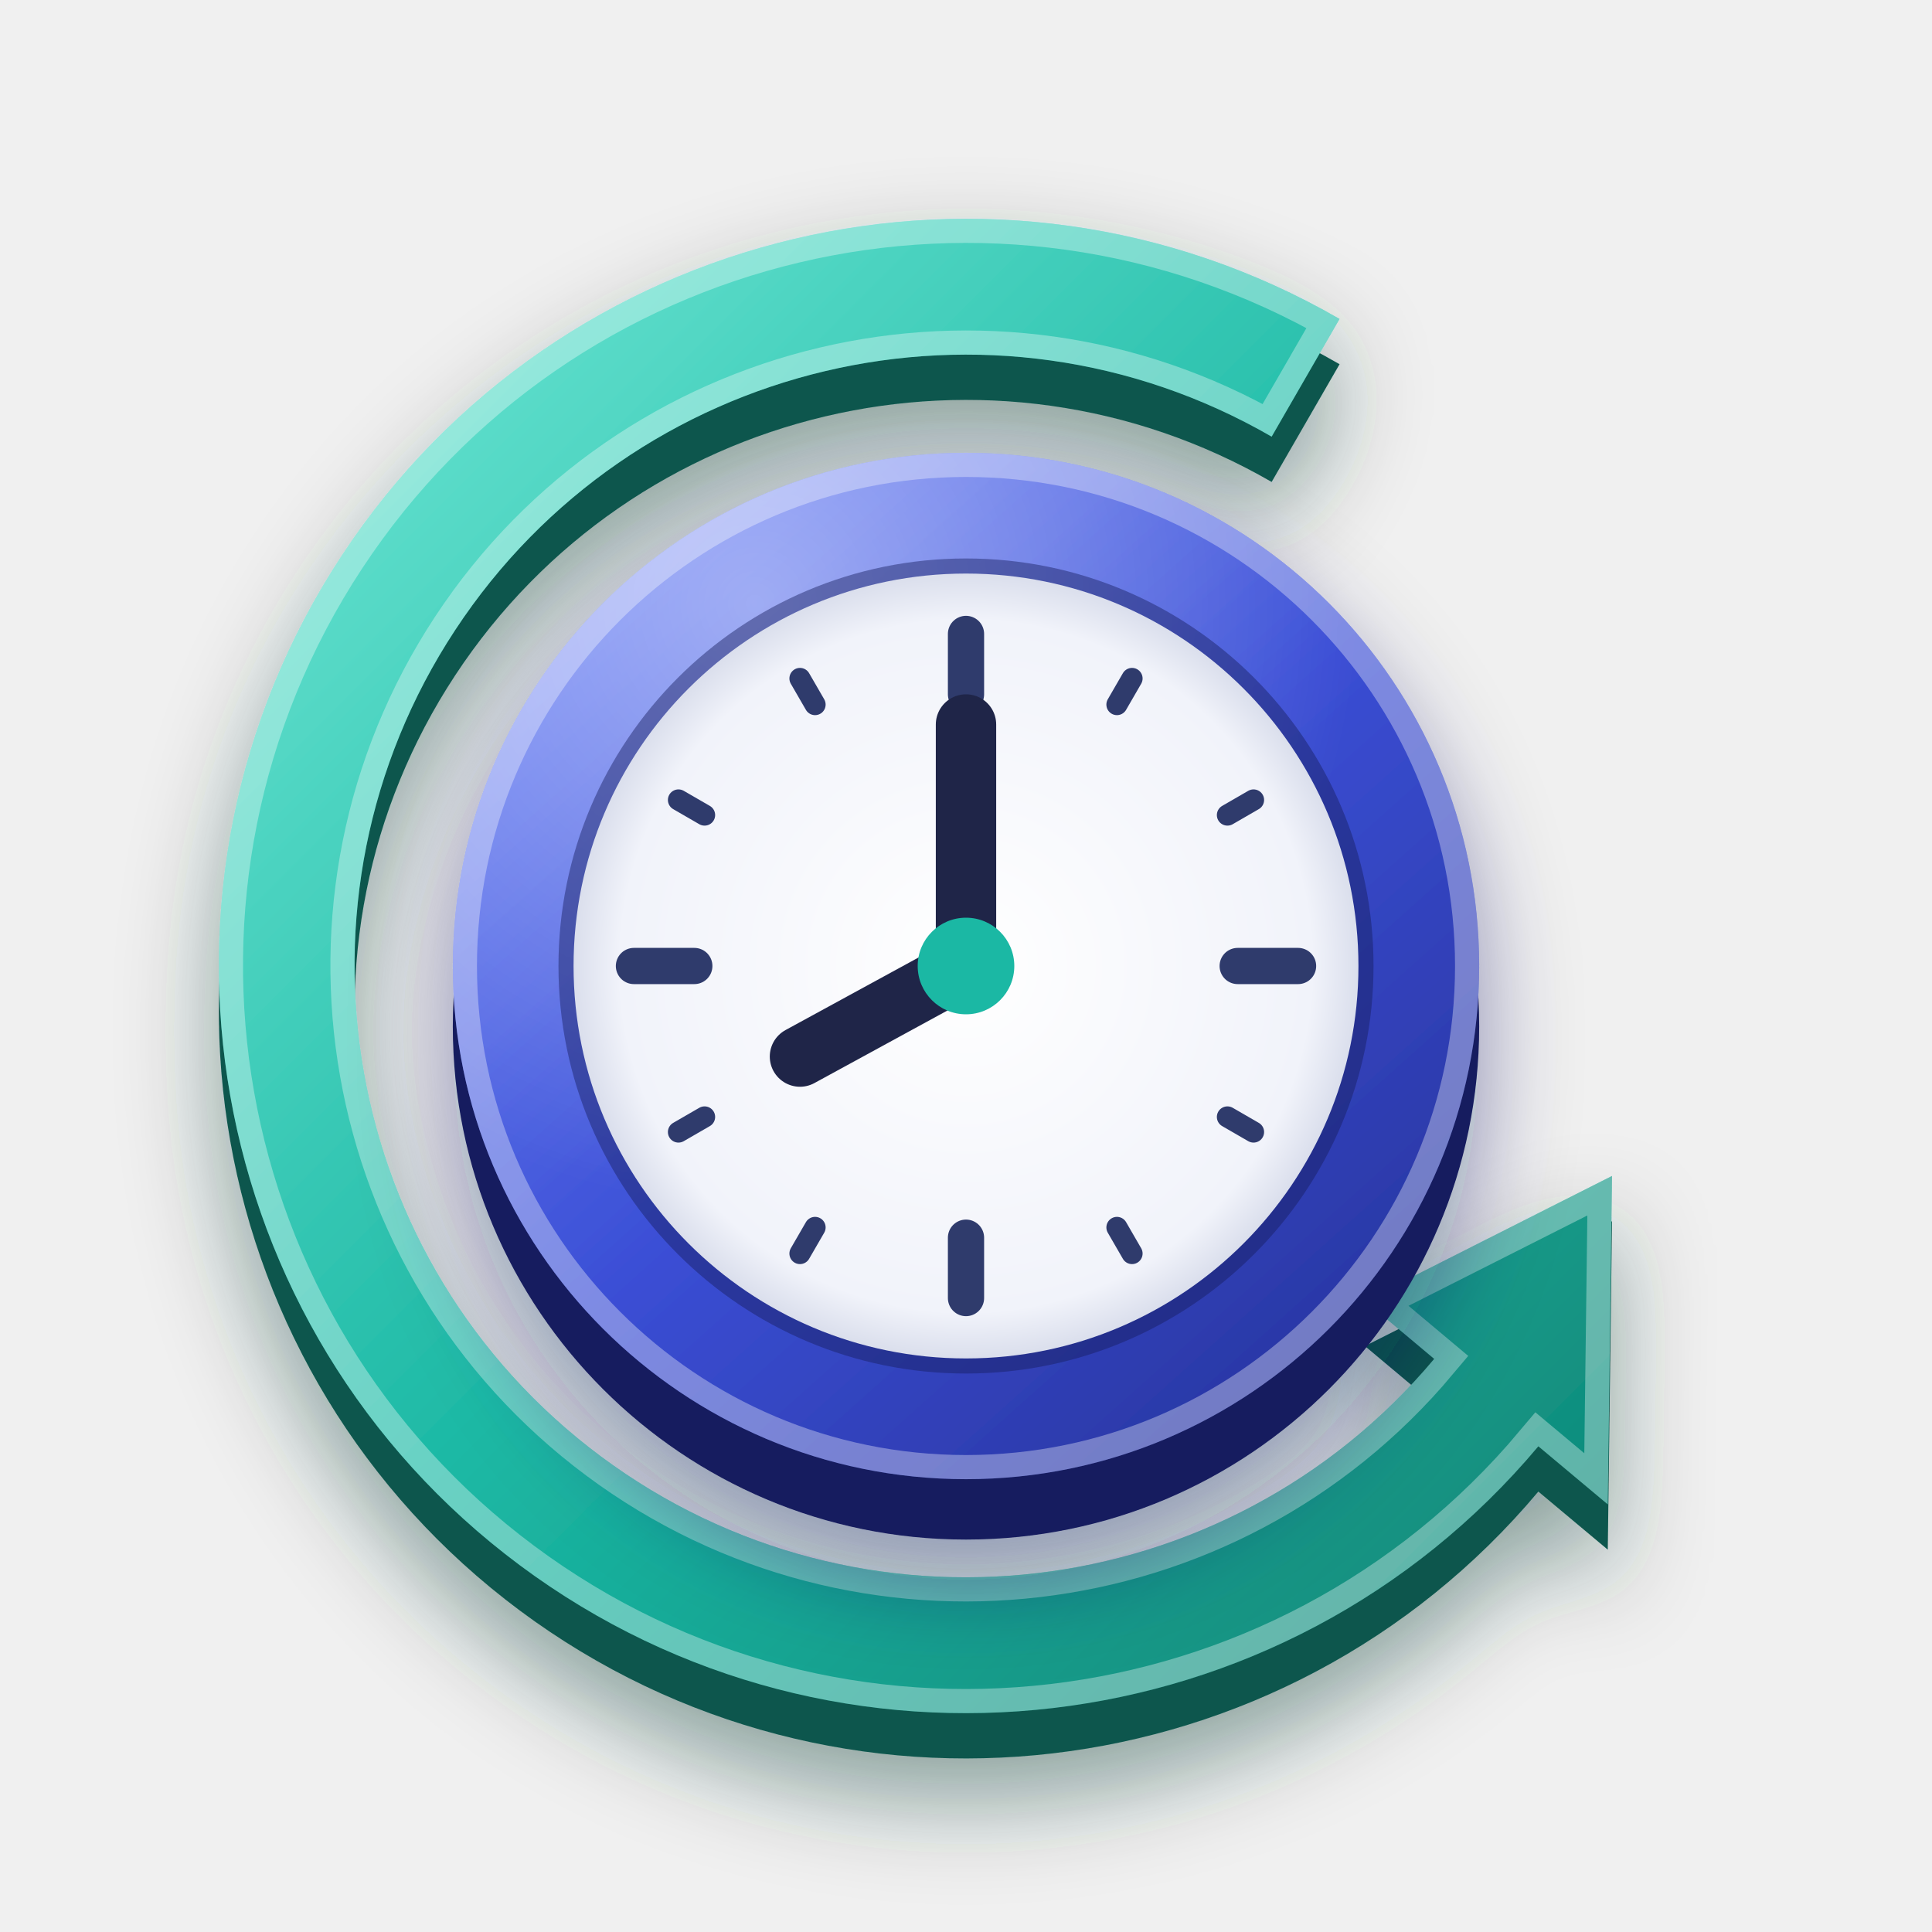
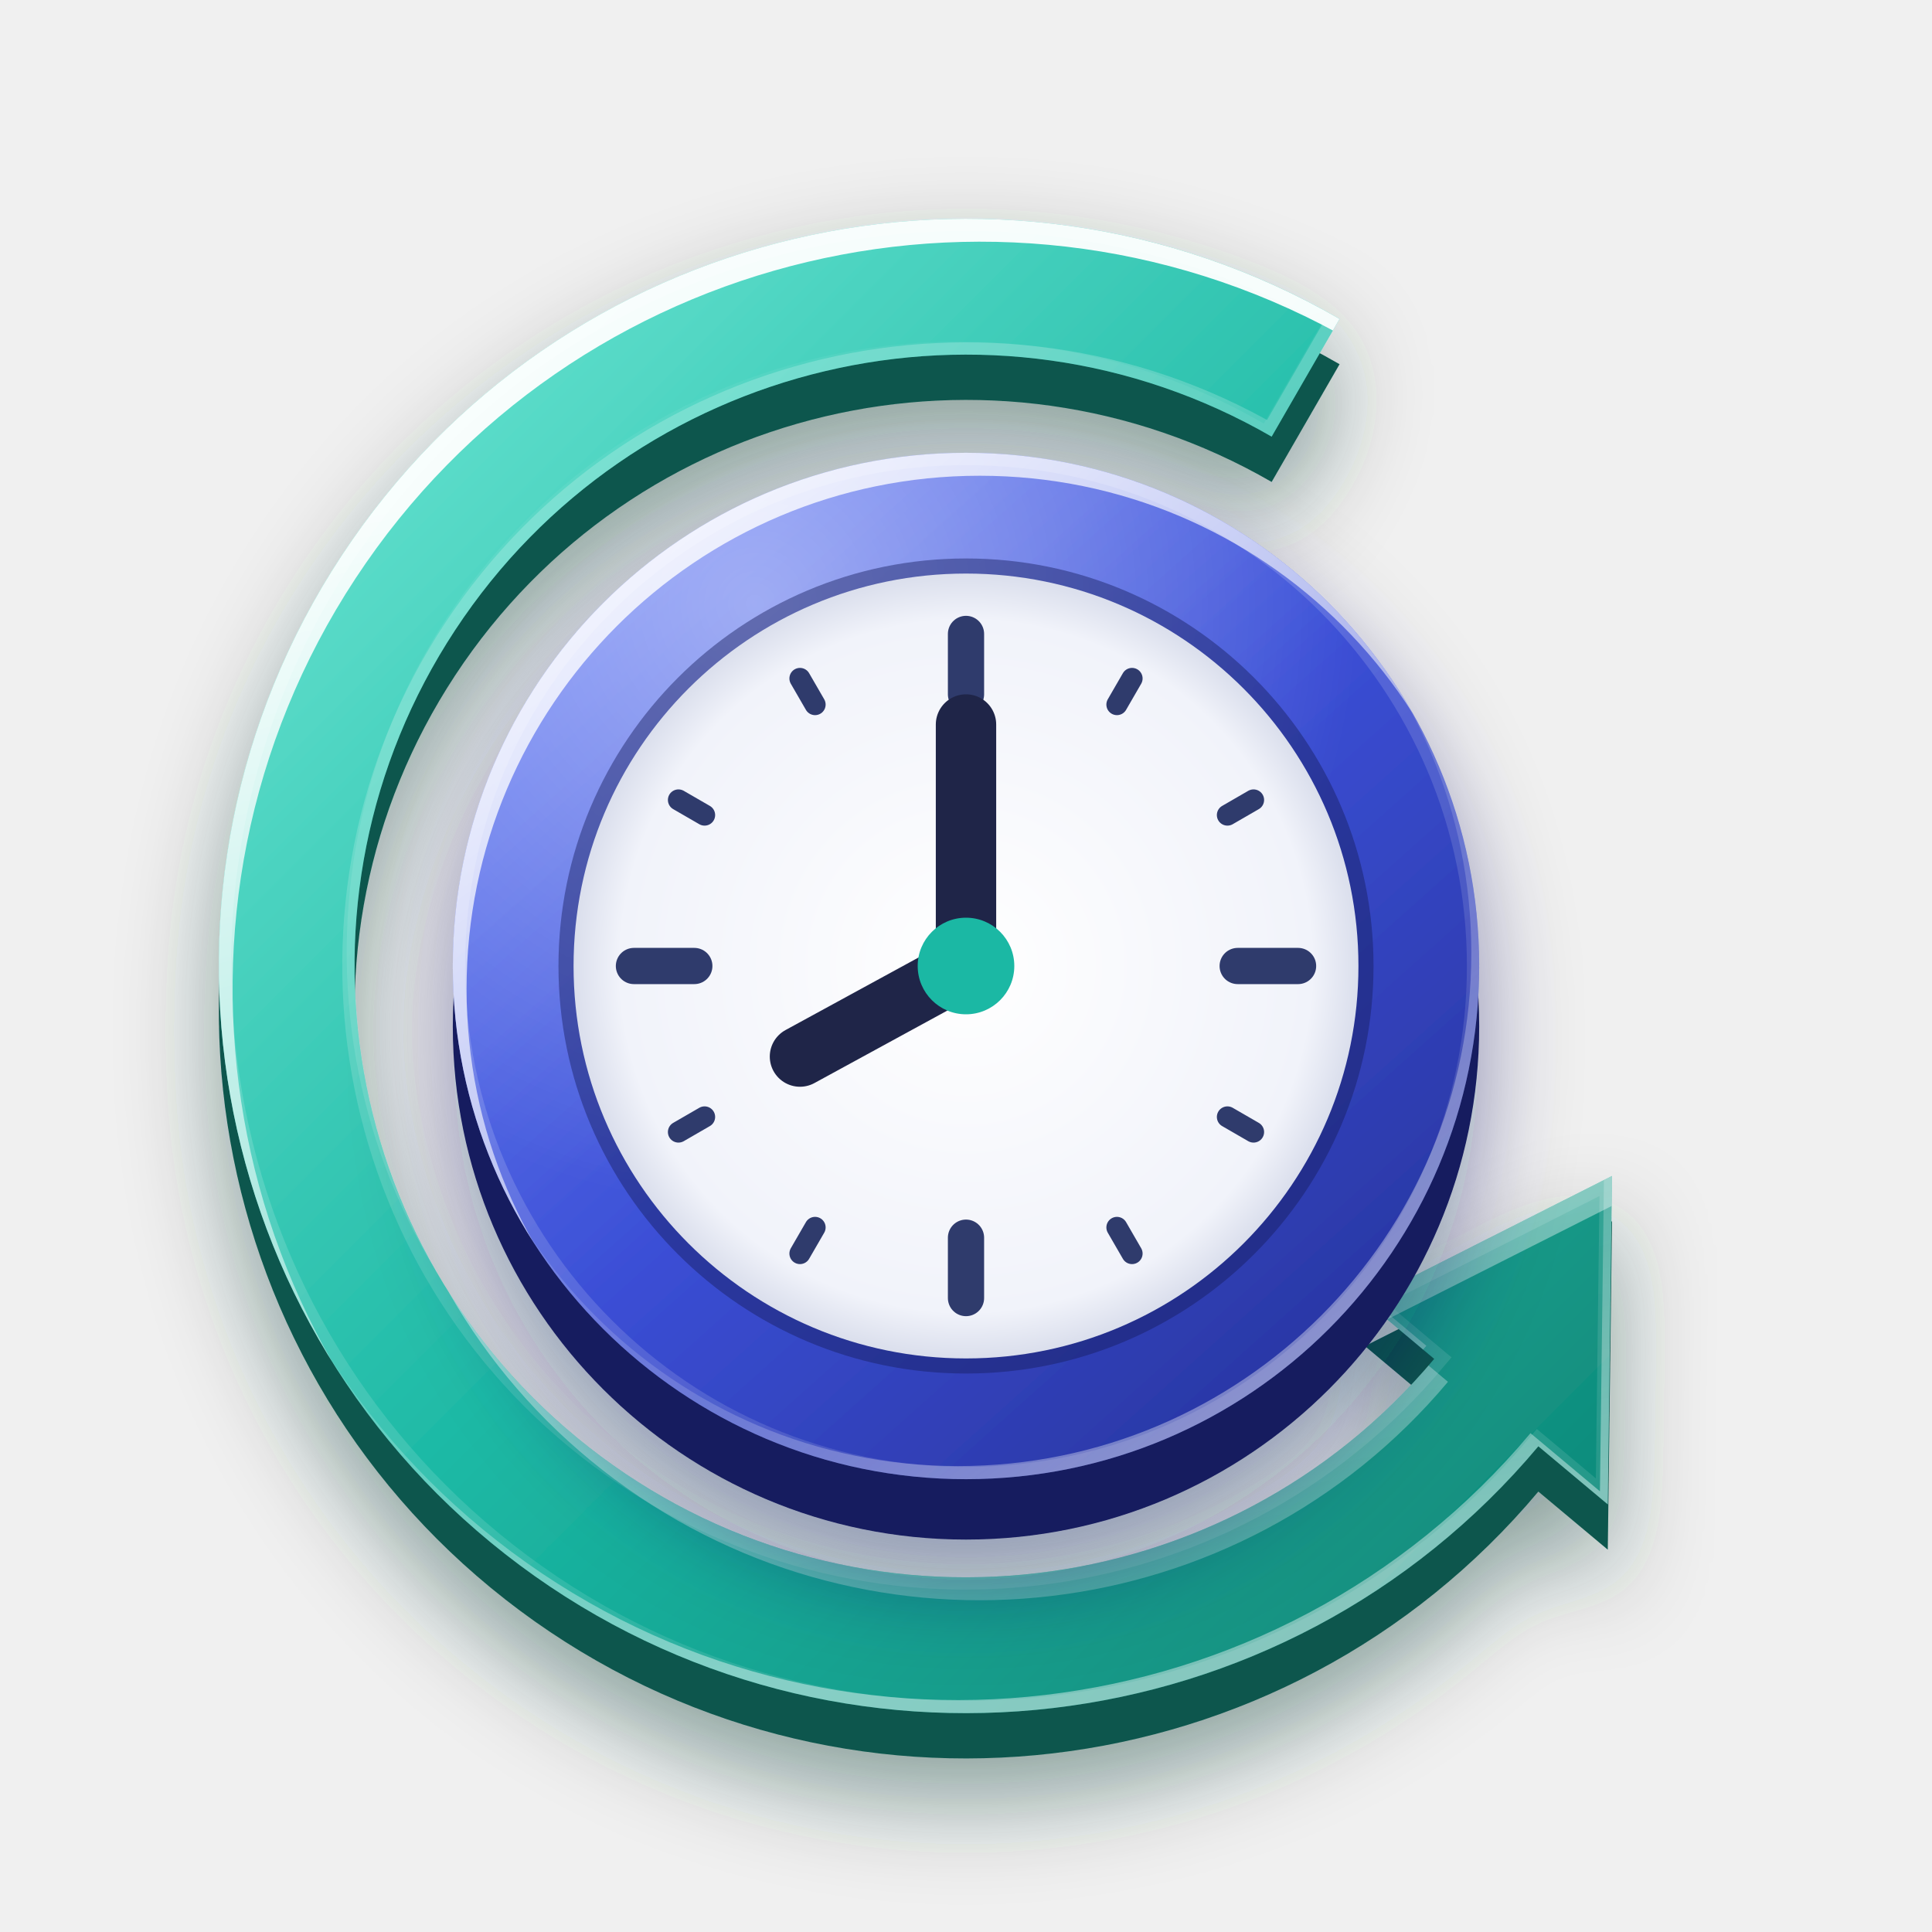
- <svg xmlns="http://www.w3.org/2000/svg" width="236" height="236" viewBox="0 0 128 128" fill="none">
+ <svg xmlns="http://www.w3.org/2000/svg" width="128" height="128" viewBox="0 0 128 128" preserveAspectRatio="none">
  <defs>
-     <linearGradient id="devg1" x1="10" y1="10" x2="118" y2="118" gradientUnits="userSpaceOnUse">
-       <stop offset="0" stop-color="#7ff0de" />
-       <stop offset="0.5" stop-color="#1bb8a4" />
-       <stop offset="1" stop-color="#0c7a6c" />
-     </linearGradient>
-     <filter id="devs2" x="-12" y="-12" width="152" height="152" filterUnits="userSpaceOnUse">
+     <filter id="shadow1" x="-12" y="-12" width="152" height="152" filterUnits="userSpaceOnUse" color-interpolation-filters="sRGB">
      <feDropShadow dx="0" dy="2.8" stdDeviation="3.2" flood-color="#053833" flood-opacity="0.42" />
    </filter>
-     <clipPath id="devc3">
-       <path d="M88.75 21.13A49.5 49.5 0 1 0 101.92 95.82L106.52 99.67L106.8 77.91L90.43 86.18L95.02 90.03A40.5 40.5 0 1 1 84.25 28.93Z" fill="#000" />
+   </defs>
+   <g filter="url(#shadow1)">
+     <g fill="none">
+       <g transform="translate(0 3)">
+         <path d="M88.75 21.13A49.5 49.5 0 1 0 101.92 95.82L106.52 99.67L106.8 77.91L90.43 86.18L95.02 90.03A40.5 40.5 0 1 1 84.25 28.93Z" fill="#07574d" />
+       </g>
+     </g>
+     <g fill="none">
+       <defs>
+         <linearGradient id="l3-devg1" x1="10" y1="10" x2="118" y2="118" gradientUnits="userSpaceOnUse">
+           <stop offset="0" stop-color="#7ff0de" />
+           <stop offset="0.5" stop-color="#1bb8a4" />
+           <stop offset="1" stop-color="#0c7a6c" />
+         </linearGradient>
+       </defs>
+       <path d="M88.75 21.13A49.5 49.5 0 1 0 101.92 95.82L106.52 99.67L106.8 77.91L90.43 86.18L95.02 90.03A40.5 40.5 0 1 1 84.25 28.93Z" fill="url(#l3-devg1)" />
+     </g>
+   </g>
+   <defs>
+     <clipPath id="clip4">
+       <path d="M88.75 21.13 A49.5 49.5 0 1 0 101.92 95.82 L106.52 99.67 L106.8 77.91 L90.43 86.18 L95.02 90.03 A40.5 40.5 0 1 1 84.25 28.93 Z" clip-rule="nonzero" />
    </clipPath>
-     <linearGradient id="devg4" x1="30" y1="26" x2="98" y2="102" gradientUnits="userSpaceOnUse">
-       <stop offset="0" stop-color="#7f95ff" />
-       <stop offset="0.5" stop-color="#3b4fd6" />
-       <stop offset="1" stop-color="#222c8e" />
-     </linearGradient>
-     <filter id="devs5" x="-12" y="-12" width="152" height="152" filterUnits="userSpaceOnUse">
+   </defs>
+   <g clip-path="url(#clip4)">
+     <defs>
+       <clipPath id="rim5">
+         <path d="M88.75 21.13A49.5 49.5 0 1 0 101.92 95.82L106.52 99.67L106.8 77.91L90.43 86.18L95.02 90.03A40.5 40.5 0 1 1 84.25 28.93Z" clip-rule="nonzero" />
+       </clipPath>
+       <linearGradient id="rim5g0" x1="84.2" y1="21.1" x2="101.15" y2="99.7" gradientUnits="userSpaceOnUse">
+         <stop offset="0" stop-color="#ffffff" stop-opacity="0.200" />
+         <stop offset="1" stop-color="#ffffff" stop-opacity="0.100" />
+       </linearGradient>
+       <linearGradient id="rim5g1" x1="84.2" y1="21.1" x2="101.15" y2="99.7" gradientUnits="userSpaceOnUse">
+         <stop offset="0" stop-color="#ffffff" stop-opacity="0.950" />
+         <stop offset="0.45" stop-color="#ffffff" stop-opacity="0.600" />
+         <stop offset="1" stop-color="#ffffff" stop-opacity="0.250" />
+       </linearGradient>
+       <linearGradient id="rim5g2" x1="84.2" y1="21.1" x2="101.15" y2="99.7" gradientUnits="userSpaceOnUse">
+         <stop offset="0" stop-color="#ffffff" stop-opacity="0.050" />
+         <stop offset="0.7" stop-color="#ffffff" stop-opacity="0.150" />
+         <stop offset="1" stop-color="#ffffff" stop-opacity="0.420" />
+       </linearGradient>
+     </defs>
+     <g clip-path="url(#rim5)">
+       <path d="M88.75 21.13A49.5 49.5 0 1 0 101.92 95.82L106.52 99.67L106.8 77.91L90.43 86.18L95.02 90.03A40.5 40.5 0 1 1 84.25 28.93Z" fill="none" stroke="url(#rim5g0)" stroke-width="1.627" />
+       <path d="M88.75 21.13A49.5 49.5 0 1 0 101.92 95.82L106.52 99.67L106.8 77.91L90.43 86.18L95.02 90.03A40.5 40.5 0 1 1 84.25 28.93ZM89.661 22.649 A49.5 49.5 0 1 0 102.831 97.339 L107.431 101.189 L107.711 79.429 L91.341 87.699 L95.931 91.549 A40.5 40.5 0 1 1 85.161 30.449 Z" fill="url(#rim5g1)" fill-rule="evenodd" />
+       <path d="M88.75 21.13A49.5 49.5 0 1 0 101.92 95.82L106.52 99.67L106.8 77.91L90.43 86.18L95.02 90.03A40.5 40.5 0 1 1 84.25 28.93ZM88.229 20.262 A49.5 49.5 0 1 0 101.399 94.952 L105.999 98.802 L106.279 77.042 L89.909 85.312 L94.499 89.162 A40.5 40.5 0 1 1 83.729 28.062 Z" fill="url(#rim5g2)" fill-rule="evenodd" />
+     </g>
+   </g>
+   <defs>
+     <filter id="shadow6" x="-12" y="-12" width="152" height="152" filterUnits="userSpaceOnUse" color-interpolation-filters="sRGB">
      <feDropShadow dx="0" dy="2.8" stdDeviation="3.2" flood-color="#0a1f5c" flood-opacity="0.42" />
    </filter>
-     <radialGradient id="devr6" cx="50" cy="40" r="40" gradientUnits="userSpaceOnUse">
-       <stop offset="0" stop-color="#ffffff" stop-opacity="0.4" />
-       <stop offset="1" stop-color="#ffffff" stop-opacity="0" />
-     </radialGradient>
-     <mask id="devk7" maskUnits="userSpaceOnUse" x="0" y="0" width="128" height="128">
-       <circle cx="64" cy="64" r="34" fill="#ffffff" />
-     </mask>
-     <clipPath id="devc8">
-       <circle cx="64" cy="64" r="34" fill="#000" />
+   </defs>
+   <g filter="url(#shadow6)">
+     <g fill="none">
+       <g transform="translate(0 4)">
+         <circle cx="64" cy="64" r="34" fill="#161c5e" />
+       </g>
+     </g>
+     <g fill="none">
+       <defs>
+         <linearGradient id="l8-devg4" x1="30" y1="26" x2="98" y2="102" gradientUnits="userSpaceOnUse">
+           <stop offset="0" stop-color="#7f95ff" />
+           <stop offset="0.5" stop-color="#3b4fd6" />
+           <stop offset="1" stop-color="#222c8e" />
+         </linearGradient>
+       </defs>
+       <circle cx="64" cy="64" r="34" fill="url(#l8-devg4)" />
+     </g>
+   </g>
+   <g fill="none">
+     <defs>
+       <radialGradient id="l9-devr6" cx="50" cy="40" r="40" gradientUnits="userSpaceOnUse">
+         <stop offset="0" stop-color="#ffffff" stop-opacity="0.4" />
+         <stop offset="1" stop-color="#ffffff" stop-opacity="0" />
+       </radialGradient>
+       <mask id="l9-devk7" maskUnits="userSpaceOnUse" x="0" y="0" width="128" height="128">
+         <circle cx="64" cy="64" r="34" fill="#ffffff" />
+       </mask>
+     </defs>
+     <g mask="url(#l9-devk7)">
+       <rect width="128" height="128" fill="url(#l9-devr6)" />
+     </g>
+   </g>
+   <defs>
+     <clipPath id="clip10">
+       <path d="M30 64 A34 34 0 1 0 98 64 A34 34 0 1 0 30 64 Z" clip-rule="nonzero" />
    </clipPath>
-     <radialGradient id="devr9" cx="64" cy="64" r="27" gradientUnits="userSpaceOnUse">
-       <stop offset="0" stop-color="#ffffff" stop-opacity="1" />
-       <stop offset="0.85" stop-color="#f1f3fa" stop-opacity="1" />
-       <stop offset="1" stop-color="#d3d8e8" stop-opacity="1" />
-     </radialGradient>
  </defs>
-   <g filter="url(#devs2)">
-     <g transform="translate(0 3)">
-       <path d="M88.75 21.13A49.5 49.5 0 1 0 101.92 95.82L106.52 99.67L106.8 77.91L90.43 86.18L95.02 90.03A40.5 40.5 0 1 1 84.25 28.93Z" fill="#07574d" />
+   <g clip-path="url(#clip10)">
+     <defs>
+       <clipPath id="rim11">
+         <path d="M30 64A34 34 0 1 0 98 64A34 34 0 1 0 30 64Z" clip-rule="nonzero" />
+       </clipPath>
+       <linearGradient id="rim11g0" x1="30" y1="30" x2="81" y2="98" gradientUnits="userSpaceOnUse">
+         <stop offset="0" stop-color="#ffffff" stop-opacity="0.200" />
+         <stop offset="1" stop-color="#ffffff" stop-opacity="0.100" />
+       </linearGradient>
+       <linearGradient id="rim11g1" x1="30" y1="30" x2="81" y2="98" gradientUnits="userSpaceOnUse">
+         <stop offset="0" stop-color="#ffffff" stop-opacity="0.950" />
+         <stop offset="0.45" stop-color="#ffffff" stop-opacity="0.600" />
+         <stop offset="1" stop-color="#ffffff" stop-opacity="0.250" />
+       </linearGradient>
+       <linearGradient id="rim11g2" x1="30" y1="30" x2="81" y2="98" gradientUnits="userSpaceOnUse">
+         <stop offset="0" stop-color="#ffffff" stop-opacity="0.050" />
+         <stop offset="0.7" stop-color="#ffffff" stop-opacity="0.150" />
+         <stop offset="1" stop-color="#ffffff" stop-opacity="0.420" />
+       </linearGradient>
+     </defs>
+     <g clip-path="url(#rim11)">
+       <path d="M30 64A34 34 0 1 0 98 64A34 34 0 1 0 30 64Z" fill="none" stroke="url(#rim11g0)" stroke-width="1.627" />
+       <path d="M30 64A34 34 0 1 0 98 64A34 34 0 1 0 30 64ZM30.911 65.519 A34 34 0 1 0 98.911 65.519 A34 34 0 1 0 30.911 65.519 Z" fill="url(#rim11g1)" fill-rule="evenodd" />
+       <path d="M30 64A34 34 0 1 0 98 64A34 34 0 1 0 30 64ZM29.479 63.132 A34 34 0 1 0 97.479 63.132 A34 34 0 1 0 29.479 63.132 Z" fill="url(#rim11g2)" fill-rule="evenodd" />
    </g>
-     <path d="M88.75 21.13A49.5 49.5 0 1 0 101.92 95.82L106.52 99.67L106.8 77.91L90.43 86.18L95.02 90.03A40.5 40.5 0 1 1 84.25 28.93Z" fill="url(#devg1)" />
  </g>
-   <g clip-path="url(#devc3)">
-     <path d="M88.75 21.13A49.5 49.5 0 1 0 101.92 95.82L106.52 99.67L106.8 77.91L90.43 86.18L95.02 90.03A40.5 40.5 0 1 1 84.25 28.93Z" fill="none" stroke="#ffffff" stroke-opacity="0.34" stroke-width="3.2" />
+   <g fill="none">
+     <circle cx="64" cy="64" r="27" fill="#161c5e" opacity="0.45" />
  </g>
-   <g filter="url(#devs5)">
-     <g transform="translate(0 4)">
-       <circle cx="64" cy="64" r="34" fill="#161c5e" />
-     </g>
-     <circle cx="64" cy="64" r="34" fill="url(#devg4)" />
+   <g fill="none">
+     <defs>
+       <radialGradient id="l13-devr9" cx="64" cy="64" r="27" gradientUnits="userSpaceOnUse">
+         <stop offset="0" stop-color="#ffffff" stop-opacity="1" />
+         <stop offset="0.85" stop-color="#f1f3fa" stop-opacity="1" />
+         <stop offset="1" stop-color="#d3d8e8" stop-opacity="1" />
+       </radialGradient>
+     </defs>
+     <circle cx="64" cy="64" r="26" fill="url(#l13-devr9)" />
  </g>
-   <g mask="url(#devk7)">
-     <rect width="128" height="128" fill="url(#devr6)" />
+   <g fill="none">
+     <path d="M86 64L82 64" stroke="#2f3b6c" stroke-width="2.4" stroke-linecap="round" />
  </g>
-   <g clip-path="url(#devc8)">
-     <circle cx="64" cy="64" r="34" fill="none" stroke="#ffffff" stroke-opacity="0.34" stroke-width="3.2" />
+   <g fill="none">
+     <path d="M83.05 75L81.32 74" stroke="#2f3b6c" stroke-width="1.4" stroke-linecap="round" />
  </g>
-   <circle cx="64" cy="64" r="27" fill="#161c5e" opacity="0.45" />
-   <circle cx="64" cy="64" r="26" fill="url(#devr9)" />
-   <path d="M86 64L82 64" stroke="#2f3b6c" stroke-width="2.4" stroke-linecap="round" />
-   <path d="M83.05 75L81.32 74" stroke="#2f3b6c" stroke-width="1.4" stroke-linecap="round" />
-   <path d="M75 83.05L74 81.32" stroke="#2f3b6c" stroke-width="1.4" stroke-linecap="round" />
-   <path d="M64 86L64 82" stroke="#2f3b6c" stroke-width="2.4" stroke-linecap="round" />
-   <path d="M53 83.05L54 81.32" stroke="#2f3b6c" stroke-width="1.4" stroke-linecap="round" />
-   <path d="M44.95 75L46.68 74" stroke="#2f3b6c" stroke-width="1.4" stroke-linecap="round" />
-   <path d="M42 64L46 64" stroke="#2f3b6c" stroke-width="2.4" stroke-linecap="round" />
-   <path d="M44.95 53L46.68 54" stroke="#2f3b6c" stroke-width="1.4" stroke-linecap="round" />
-   <path d="M53 44.95L54 46.68" stroke="#2f3b6c" stroke-width="1.4" stroke-linecap="round" />
-   <path d="M64 42L64 46" stroke="#2f3b6c" stroke-width="2.4" stroke-linecap="round" />
-   <path d="M75 44.95L74 46.68" stroke="#2f3b6c" stroke-width="1.4" stroke-linecap="round" />
-   <path d="M83.05 53L81.32 54" stroke="#2f3b6c" stroke-width="1.4" stroke-linecap="round" />
-   <path d="M64 64V48M64 64L53 70" stroke="#1f2548" stroke-width="4" stroke-linecap="round" />
-   <circle cx="64" cy="64" r="3.2" fill="#1bb8a4" />
+   <g fill="none">
+     <path d="M75 83.05L74 81.32" stroke="#2f3b6c" stroke-width="1.4" stroke-linecap="round" />
+   </g>
+   <g fill="none">
+     <path d="M64 86L64 82" stroke="#2f3b6c" stroke-width="2.4" stroke-linecap="round" />
+   </g>
+   <g fill="none">
+     <path d="M53 83.05L54 81.32" stroke="#2f3b6c" stroke-width="1.4" stroke-linecap="round" />
+   </g>
+   <g fill="none">
+     <path d="M44.95 75L46.68 74" stroke="#2f3b6c" stroke-width="1.4" stroke-linecap="round" />
+   </g>
+   <g fill="none">
+     <path d="M42 64L46 64" stroke="#2f3b6c" stroke-width="2.4" stroke-linecap="round" />
+   </g>
+   <g fill="none">
+     <path d="M44.95 53L46.68 54" stroke="#2f3b6c" stroke-width="1.4" stroke-linecap="round" />
+   </g>
+   <g fill="none">
+     <path d="M53 44.95L54 46.68" stroke="#2f3b6c" stroke-width="1.4" stroke-linecap="round" />
+   </g>
+   <g fill="none">
+     <path d="M64 42L64 46" stroke="#2f3b6c" stroke-width="2.4" stroke-linecap="round" />
+   </g>
+   <g fill="none">
+     <path d="M75 44.95L74 46.68" stroke="#2f3b6c" stroke-width="1.4" stroke-linecap="round" />
+   </g>
+   <g fill="none">
+     <path d="M83.05 53L81.32 54" stroke="#2f3b6c" stroke-width="1.4" stroke-linecap="round" />
+   </g>
+   <g fill="none">
+     <path d="M64 64V48M64 64L53 70" stroke="#1f2548" stroke-width="4" stroke-linecap="round" />
+   </g>
+   <g fill="none">
+     <circle cx="64" cy="64" r="3.2" fill="#1bb8a4" />
+   </g>
</svg>
